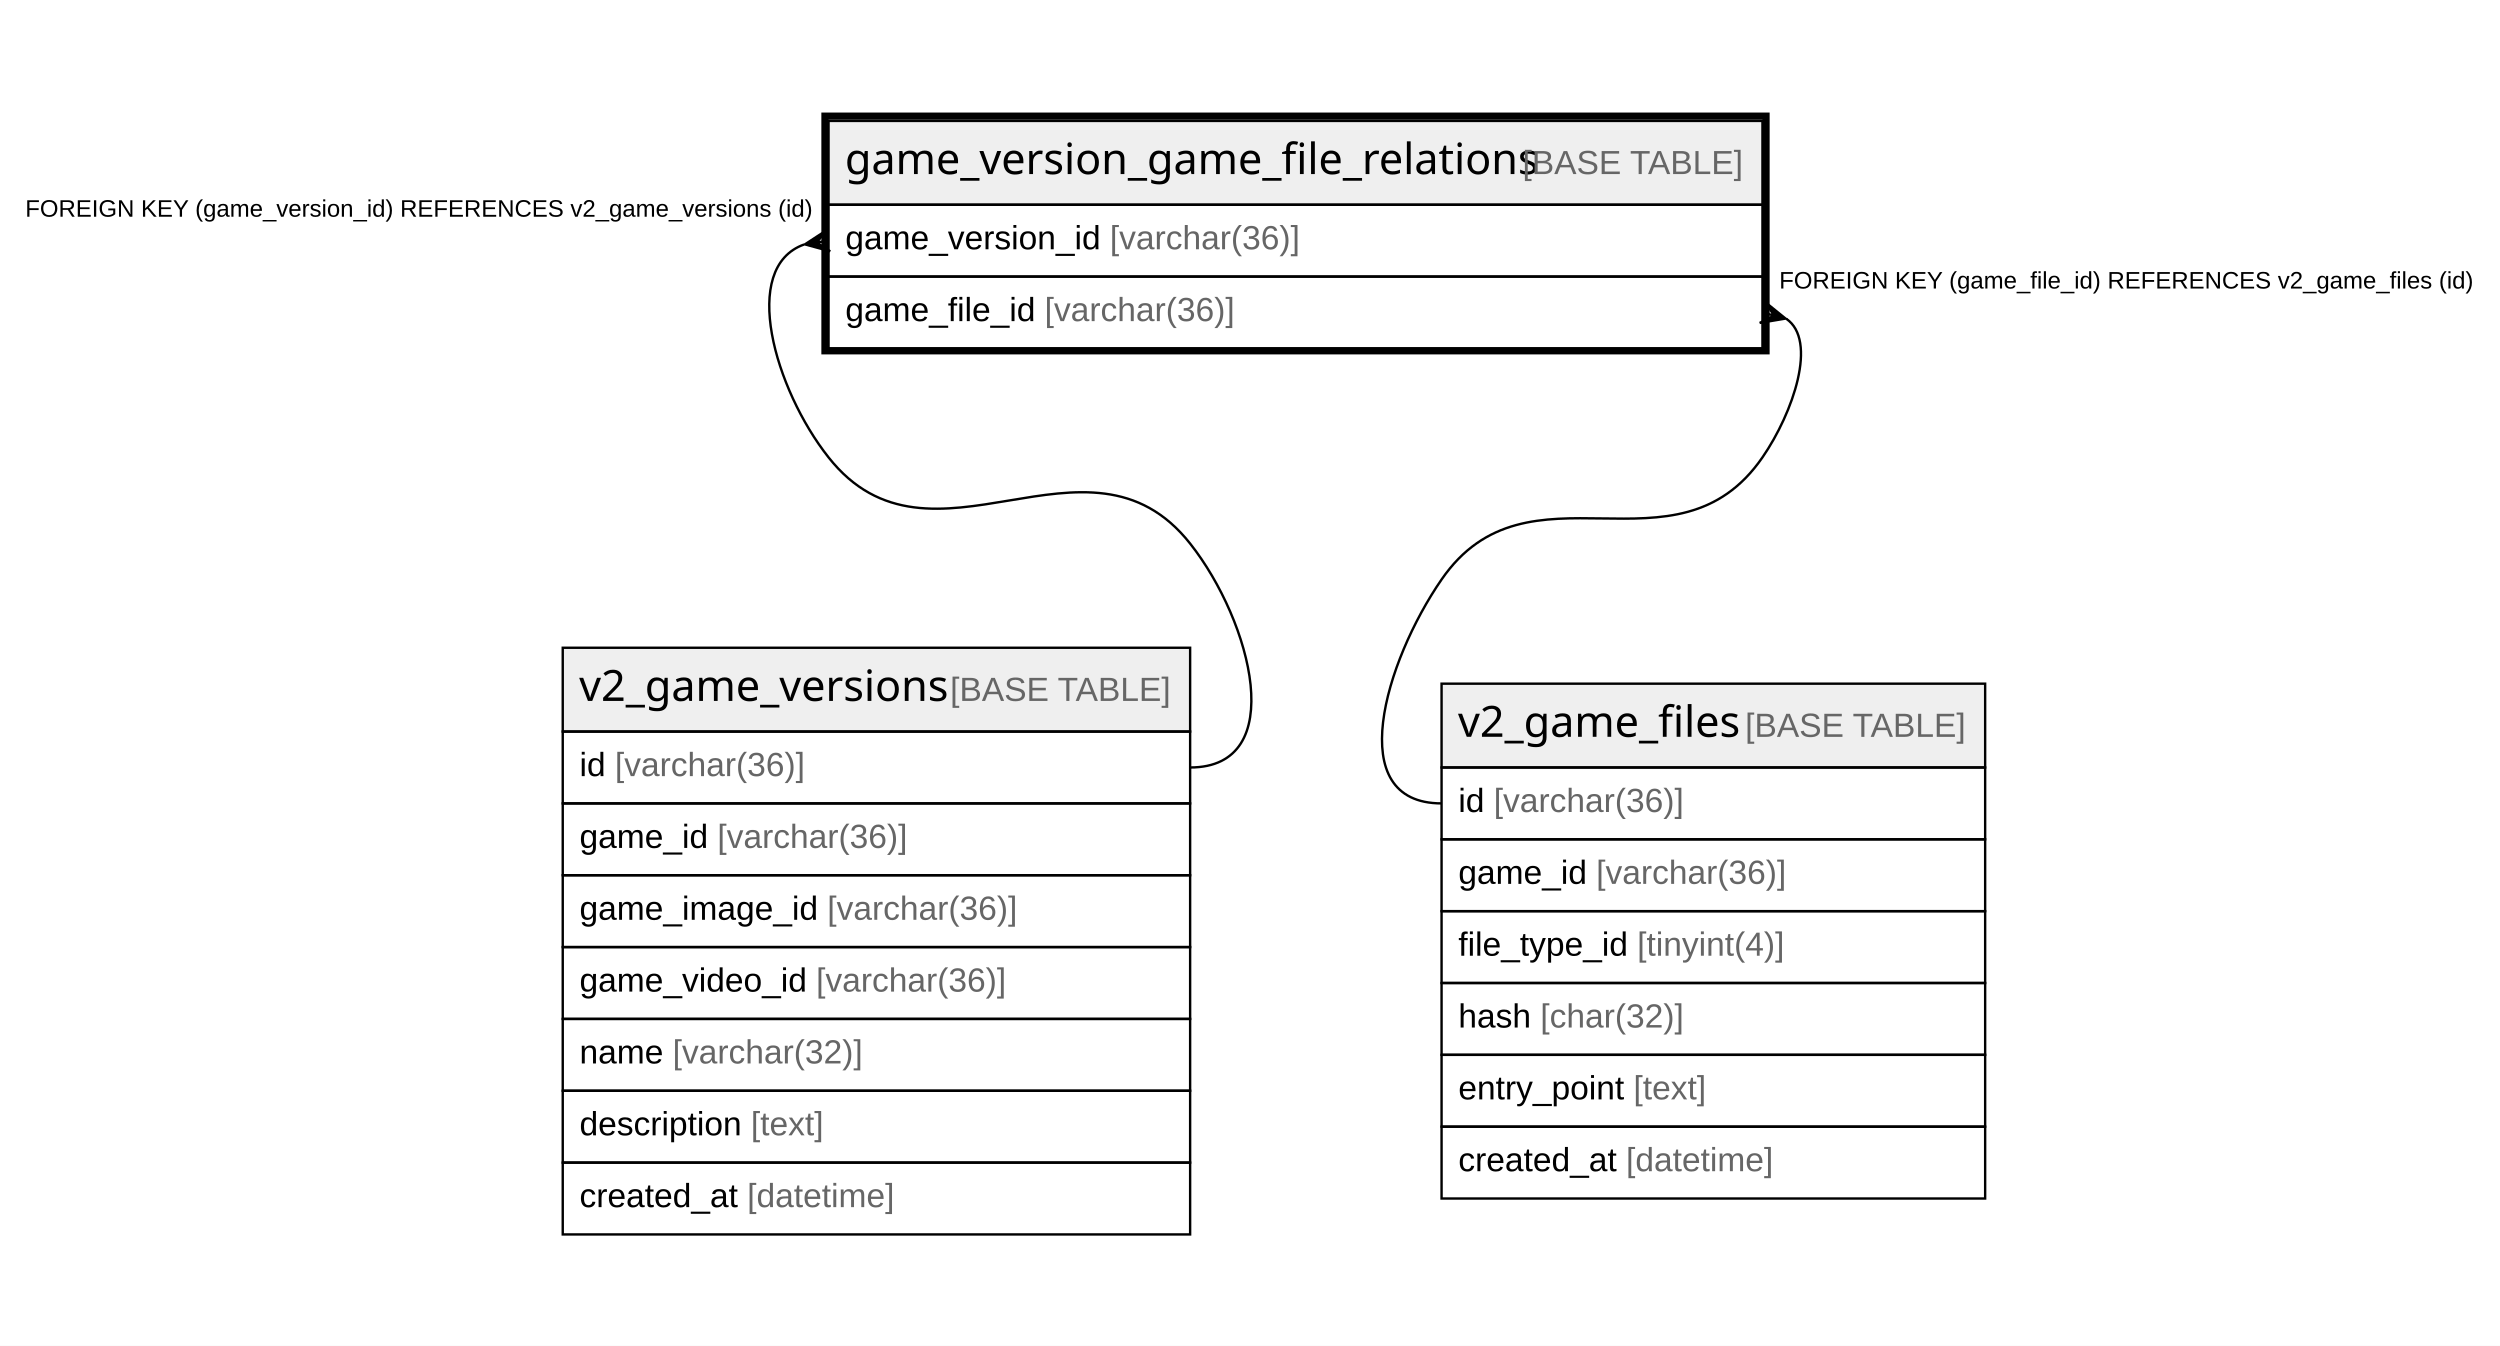
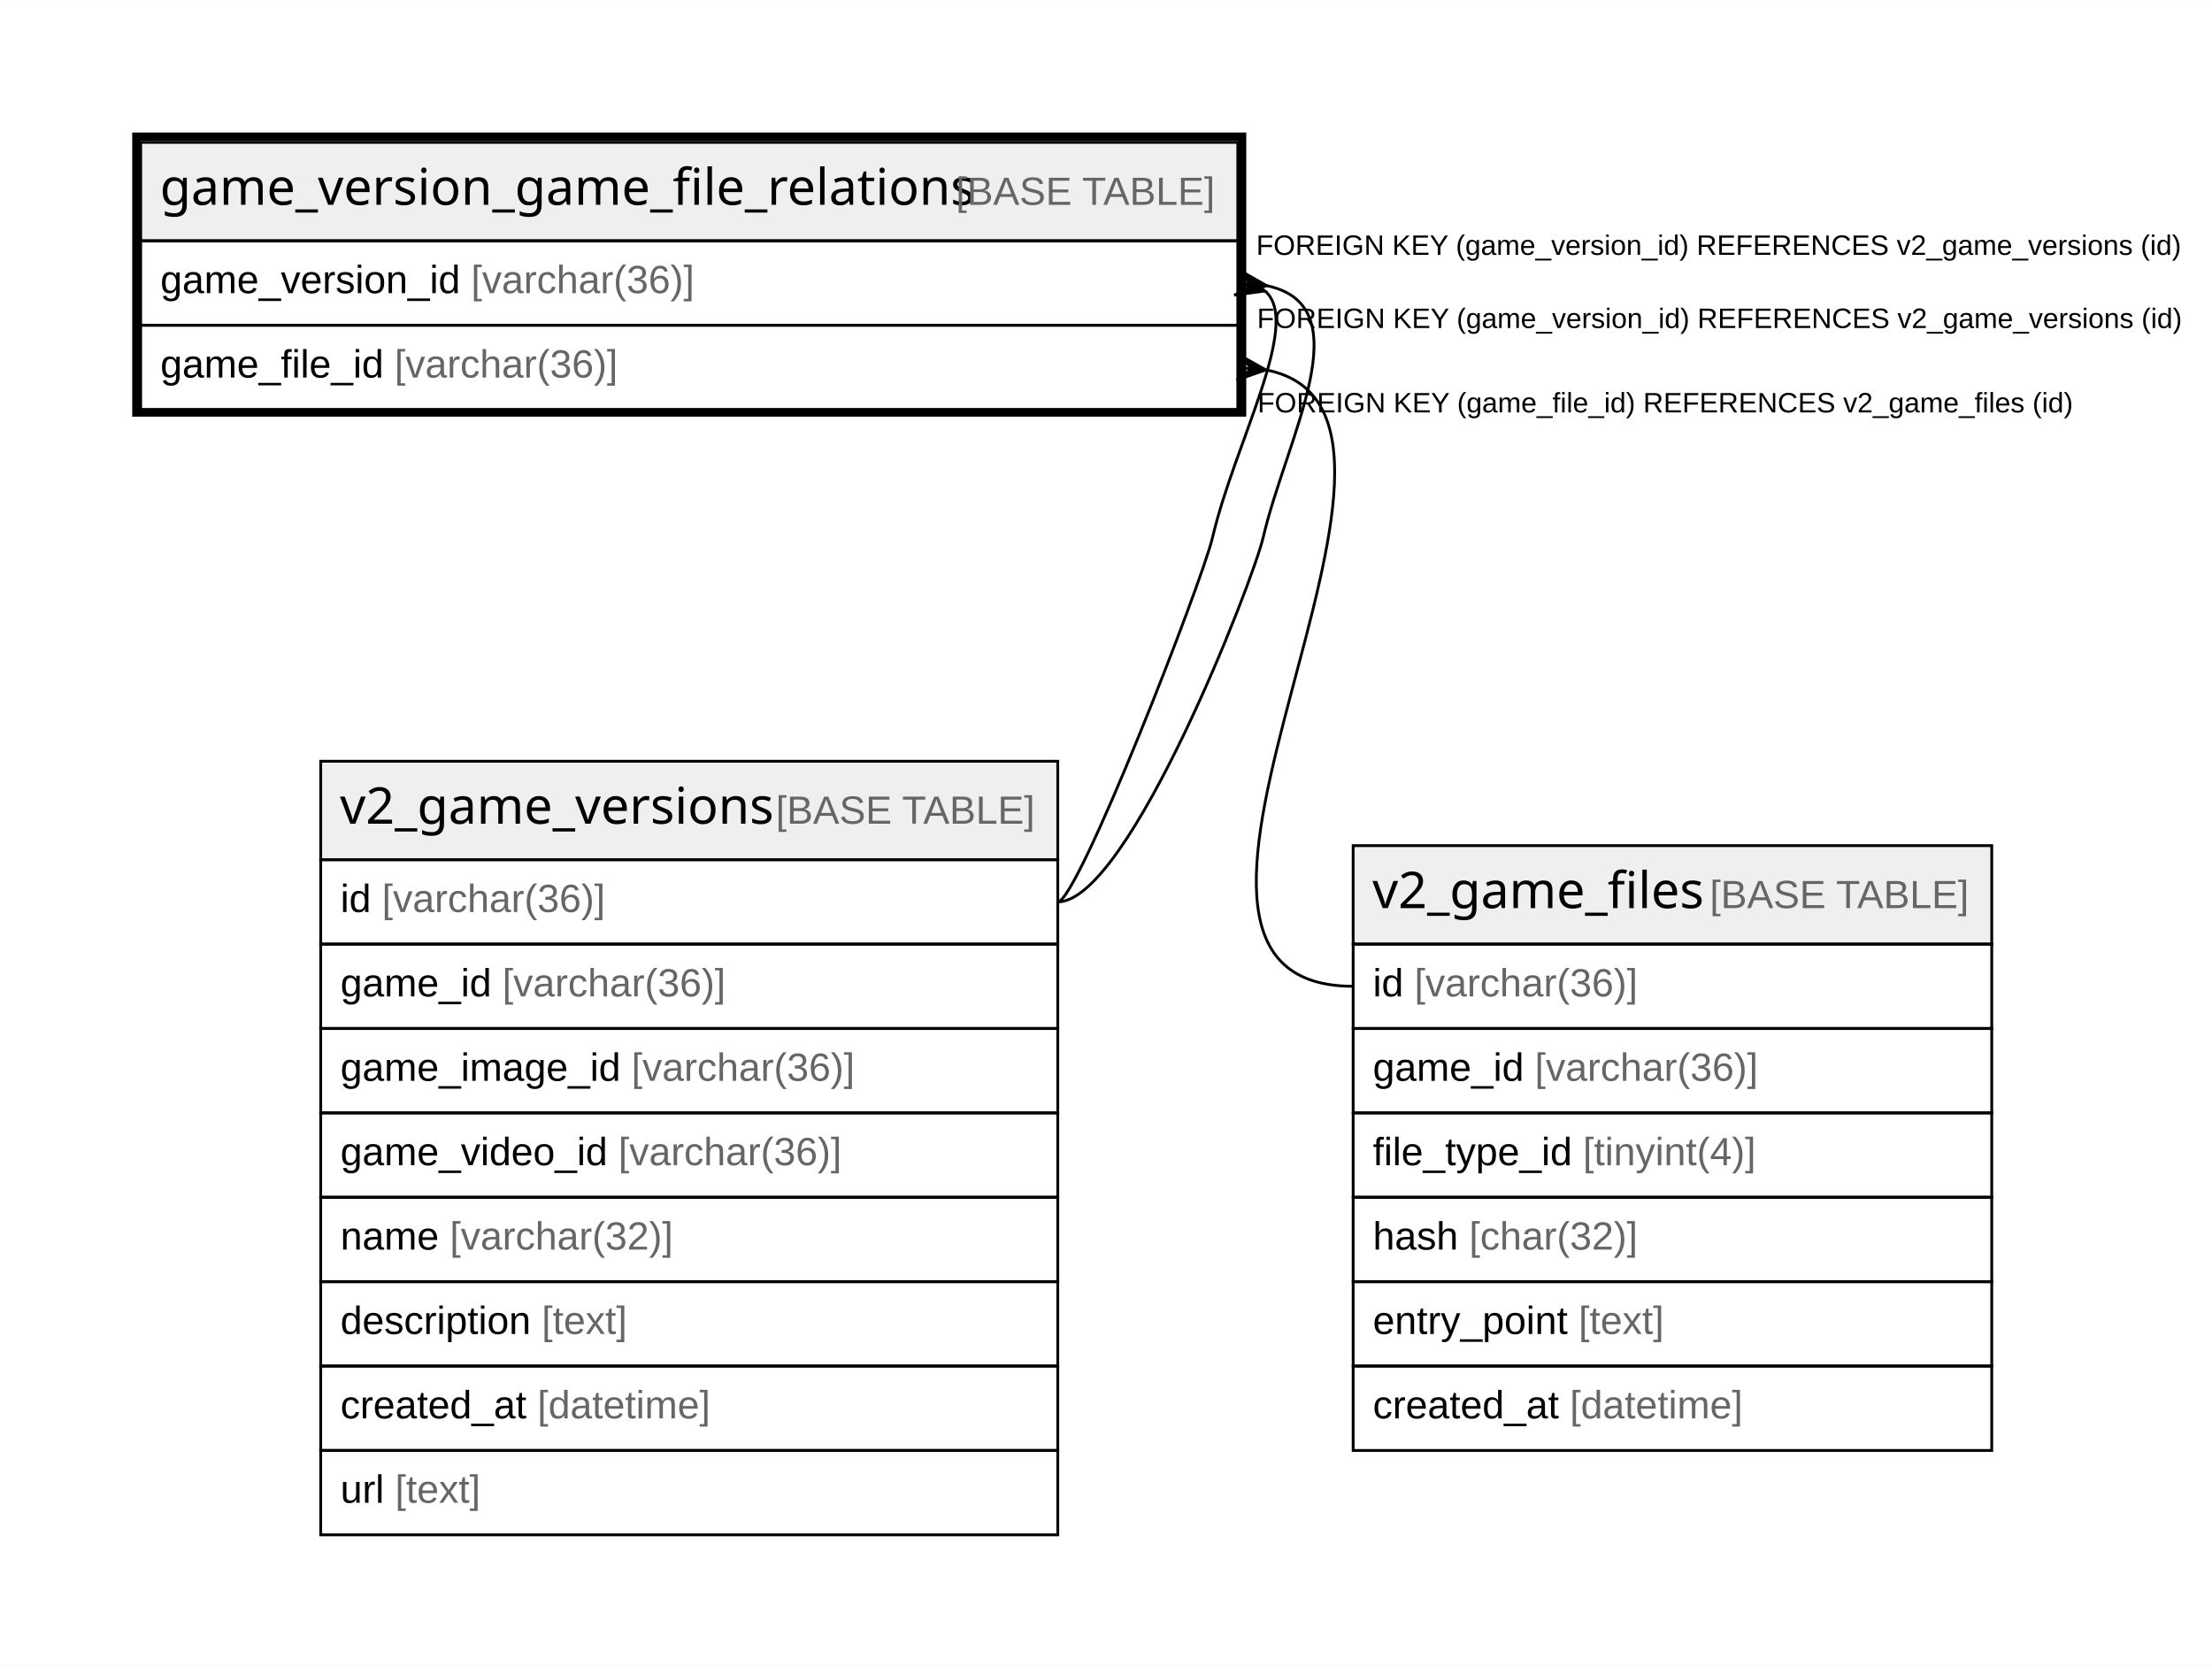
- <svg xmlns="http://www.w3.org/2000/svg" width="1044pt" height="562pt" viewBox="0.00 0.00 1044.00 562.00">
-   <g id="graph0" class="graph" transform="scale(1 1) rotate(0) translate(4 558)">
-     <polygon fill="#ffffff" stroke="transparent" points="-4,4 -4,-558 1040,-558 1040,4 -4,4" />
+ <svg xmlns="http://www.w3.org/2000/svg" width="786pt" height="592pt" viewBox="0.00 0.00 786.29 592.00">
+   <g id="graph0" class="graph" transform="scale(1 1) rotate(0) translate(4 588)">
+     <polygon fill="#ffffff" stroke="transparent" points="-4,4 -4,-588 782.288,-588 782.288,4 -4,4" />
    <g id="node1" class="node">
-       <polygon fill="#efefef" stroke="transparent" points="342,-472.5 342,-507.5 732,-507.5 732,-472.5 342,-472.5" />
-       <polygon fill="none" stroke="#000000" points="342,-472.5 342,-507.5 732,-507.5 732,-472.5 342,-472.5" />
-       <text text-anchor="start" x="348.845" y="-485.3" font-family="Arial Bold" font-size="18.00" fill="#000000">game_version_game_file_relations</text>
-       <text text-anchor="start" x="627.901" y="-485.3" font-family="Arial" font-size="14.00" fill="#000000"> </text>
-       <text text-anchor="start" x="631.792" y="-485.3" font-family="Arial" font-size="14.00" fill="#666666">[BASE TABLE]</text>
-       <polygon fill="none" stroke="#000000" points="342,-442.5 342,-472.5 732,-472.5 732,-442.5 342,-442.5" />
-       <text text-anchor="start" x="349" y="-453.9" font-family="Arial" font-size="14.00" fill="#000000">game_version_id </text>
-       <text text-anchor="start" x="459.468" y="-453.9" font-family="Arial" font-size="14.00" fill="#666666">[varchar(36)]</text>
-       <polygon fill="none" stroke="#000000" points="342,-412.5 342,-442.5 732,-442.5 732,-412.5 342,-412.5" />
-       <text text-anchor="start" x="349" y="-423.9" font-family="Arial" font-size="14.00" fill="#000000">game_file_id </text>
-       <text text-anchor="start" x="432.24" y="-423.9" font-family="Arial" font-size="14.00" fill="#666666">[varchar(36)]</text>
-       <polygon fill="none" stroke="#000000" stroke-width="3" points="340.5,-411.5 340.5,-509.5 733.5,-509.5 733.5,-411.5 340.5,-411.5" />
+       <polygon fill="#efefef" stroke="transparent" points="46,-502.5 46,-537.5 436,-537.5 436,-502.5 46,-502.5" />
+       <polygon fill="none" stroke="#000000" points="46,-502.5 46,-537.5 436,-537.5 436,-502.5 46,-502.5" />
+       <text text-anchor="start" x="52.845" y="-515.3" font-family="Arial Bold" font-size="18.00" fill="#000000">game_version_game_file_relations</text>
+       <text text-anchor="start" x="331.901" y="-515.3" font-family="Arial" font-size="14.00" fill="#000000"> </text>
+       <text text-anchor="start" x="335.792" y="-515.3" font-family="Arial" font-size="14.00" fill="#666666">[BASE TABLE]</text>
+       <polygon fill="none" stroke="#000000" points="46,-472.5 46,-502.5 436,-502.5 436,-472.5 46,-472.5" />
+       <text text-anchor="start" x="53" y="-483.9" font-family="Arial" font-size="14.00" fill="#000000">game_version_id </text>
+       <text text-anchor="start" x="163.468" y="-483.9" font-family="Arial" font-size="14.00" fill="#666666">[varchar(36)]</text>
+       <polygon fill="none" stroke="#000000" points="46,-442.5 46,-472.5 436,-472.5 436,-442.5 46,-442.5" />
+       <text text-anchor="start" x="53" y="-453.9" font-family="Arial" font-size="14.00" fill="#000000">game_file_id </text>
+       <text text-anchor="start" x="136.24" y="-453.9" font-family="Arial" font-size="14.00" fill="#666666">[varchar(36)]</text>
+       <polygon fill="none" stroke="#000000" stroke-width="3" points="44.5,-441.5 44.5,-539.5 437.5,-539.5 437.5,-441.5 44.5,-441.5" />
    </g>
    <g id="node2" class="node">
-       <polygon fill="#efefef" stroke="transparent" points="231,-252.5 231,-287.5 493,-287.5 493,-252.5 231,-252.5" />
-       <polygon fill="none" stroke="#000000" points="231,-252.5 231,-287.5 493,-287.5 493,-252.5 231,-252.5" />
-       <text text-anchor="start" x="237.856" y="-265.3" font-family="Arial Bold" font-size="18.00" fill="#000000">v2_game_versions</text>
-       <text text-anchor="start" x="388.89" y="-265.3" font-family="Arial" font-size="14.00" fill="#000000"> </text>
-       <text text-anchor="start" x="392.781" y="-265.3" font-family="Arial" font-size="14.00" fill="#666666">[BASE TABLE]</text>
-       <polygon fill="none" stroke="#000000" points="231,-222.5 231,-252.5 493,-252.5 493,-222.5 231,-222.5" />
-       <text text-anchor="start" x="238" y="-233.9" font-family="Arial" font-size="14.00" fill="#000000">id </text>
-       <text text-anchor="start" x="252.78" y="-233.9" font-family="Arial" font-size="14.00" fill="#666666">[varchar(36)]</text>
-       <polygon fill="none" stroke="#000000" points="231,-192.5 231,-222.5 493,-222.5 493,-192.5 231,-192.5" />
-       <text text-anchor="start" x="238" y="-203.9" font-family="Arial" font-size="14.00" fill="#000000">game_id </text>
-       <text text-anchor="start" x="295.571" y="-203.9" font-family="Arial" font-size="14.00" fill="#666666">[varchar(36)]</text>
-       <polygon fill="none" stroke="#000000" points="231,-162.5 231,-192.5 493,-192.5 493,-162.5 231,-162.5" />
-       <text text-anchor="start" x="238" y="-173.9" font-family="Arial" font-size="14.00" fill="#000000">game_image_id </text>
-       <text text-anchor="start" x="341.468" y="-173.9" font-family="Arial" font-size="14.00" fill="#666666">[varchar(36)]</text>
-       <polygon fill="none" stroke="#000000" points="231,-132.5 231,-162.5 493,-162.5 493,-132.5 231,-132.5" />
-       <text text-anchor="start" x="238" y="-143.9" font-family="Arial" font-size="14.00" fill="#000000">game_video_id </text>
-       <text text-anchor="start" x="336.808" y="-143.9" font-family="Arial" font-size="14.00" fill="#666666">[varchar(36)]</text>
-       <polygon fill="none" stroke="#000000" points="231,-102.5 231,-132.5 493,-132.5 493,-102.5 231,-102.5" />
-       <text text-anchor="start" x="238" y="-113.9" font-family="Arial" font-size="14.00" fill="#000000">name </text>
-       <text text-anchor="start" x="276.899" y="-113.9" font-family="Arial" font-size="14.00" fill="#666666">[varchar(32)]</text>
-       <polygon fill="none" stroke="#000000" points="231,-72.5 231,-102.5 493,-102.5 493,-72.5 231,-72.5" />
-       <text text-anchor="start" x="238" y="-83.9" font-family="Arial" font-size="14.00" fill="#000000">description </text>
-       <text text-anchor="start" x="309.568" y="-83.9" font-family="Arial" font-size="14.00" fill="#666666">[text]</text>
-       <polygon fill="none" stroke="#000000" points="231,-42.5 231,-72.5 493,-72.5 493,-42.5 231,-42.5" />
-       <text text-anchor="start" x="238" y="-53.9" font-family="Arial" font-size="14.00" fill="#000000">created_at </text>
-       <text text-anchor="start" x="308.028" y="-53.9" font-family="Arial" font-size="14.00" fill="#666666">[datetime]</text>
+       <polygon fill="#efefef" stroke="transparent" points="110,-282.5 110,-317.5 372,-317.5 372,-282.5 110,-282.5" />
+       <polygon fill="none" stroke="#000000" points="110,-282.5 110,-317.5 372,-317.5 372,-282.5 110,-282.5" />
+       <text text-anchor="start" x="116.856" y="-295.3" font-family="Arial Bold" font-size="18.00" fill="#000000">v2_game_versions</text>
+       <text text-anchor="start" x="267.89" y="-295.3" font-family="Arial" font-size="14.00" fill="#000000"> </text>
+       <text text-anchor="start" x="271.781" y="-295.3" font-family="Arial" font-size="14.00" fill="#666666">[BASE TABLE]</text>
+       <polygon fill="none" stroke="#000000" points="110,-252.5 110,-282.5 372,-282.5 372,-252.5 110,-252.5" />
+       <text text-anchor="start" x="117" y="-263.9" font-family="Arial" font-size="14.00" fill="#000000">id </text>
+       <text text-anchor="start" x="131.78" y="-263.9" font-family="Arial" font-size="14.00" fill="#666666">[varchar(36)]</text>
+       <polygon fill="none" stroke="#000000" points="110,-222.5 110,-252.5 372,-252.5 372,-222.5 110,-222.5" />
+       <text text-anchor="start" x="117" y="-233.9" font-family="Arial" font-size="14.00" fill="#000000">game_id </text>
+       <text text-anchor="start" x="174.571" y="-233.9" font-family="Arial" font-size="14.00" fill="#666666">[varchar(36)]</text>
+       <polygon fill="none" stroke="#000000" points="110,-192.5 110,-222.5 372,-222.5 372,-192.5 110,-192.5" />
+       <text text-anchor="start" x="117" y="-203.9" font-family="Arial" font-size="14.00" fill="#000000">game_image_id </text>
+       <text text-anchor="start" x="220.468" y="-203.9" font-family="Arial" font-size="14.00" fill="#666666">[varchar(36)]</text>
+       <polygon fill="none" stroke="#000000" points="110,-162.5 110,-192.5 372,-192.5 372,-162.5 110,-162.5" />
+       <text text-anchor="start" x="117" y="-173.9" font-family="Arial" font-size="14.00" fill="#000000">game_video_id </text>
+       <text text-anchor="start" x="215.808" y="-173.9" font-family="Arial" font-size="14.00" fill="#666666">[varchar(36)]</text>
+       <polygon fill="none" stroke="#000000" points="110,-132.5 110,-162.5 372,-162.5 372,-132.5 110,-132.5" />
+       <text text-anchor="start" x="117" y="-143.9" font-family="Arial" font-size="14.00" fill="#000000">name </text>
+       <text text-anchor="start" x="155.899" y="-143.9" font-family="Arial" font-size="14.00" fill="#666666">[varchar(32)]</text>
+       <polygon fill="none" stroke="#000000" points="110,-102.5 110,-132.5 372,-132.5 372,-102.5 110,-102.5" />
+       <text text-anchor="start" x="117" y="-113.9" font-family="Arial" font-size="14.00" fill="#000000">description </text>
+       <text text-anchor="start" x="188.568" y="-113.9" font-family="Arial" font-size="14.00" fill="#666666">[text]</text>
+       <polygon fill="none" stroke="#000000" points="110,-72.5 110,-102.5 372,-102.5 372,-72.5 110,-72.5" />
+       <text text-anchor="start" x="117" y="-83.9" font-family="Arial" font-size="14.00" fill="#000000">created_at </text>
+       <text text-anchor="start" x="187.028" y="-83.9" font-family="Arial" font-size="14.00" fill="#666666">[datetime]</text>
+       <polygon fill="none" stroke="#000000" points="110,-42.5 110,-72.5 372,-72.5 372,-42.5 110,-42.5" />
+       <text text-anchor="start" x="117" y="-53.9" font-family="Arial" font-size="14.00" fill="#000000">url </text>
+       <text text-anchor="start" x="136.44" y="-53.9" font-family="Arial" font-size="14.00" fill="#666666">[text]</text>
    </g>
    <g id="edge1" class="edge">
-       <path fill="none" stroke="#000000" d="M331.762,-455.894C304.857,-446.251 319.508,-395.485 342,-367 384.755,-312.853 450.245,-385.147 493,-331 518.753,-298.386 534.556,-237.5 493,-237.5" />
-       <polygon fill="#000000" stroke="#000000" points="332.121,-455.95 341.303,-461.946 337.06,-456.725 342,-457.5 342,-457.5 342,-457.5 337.06,-456.725 342.697,-453.054 332.121,-455.95 332.121,-455.95" />
-       <text text-anchor="start" x="6.543" y="-467.5" font-family="Arial" font-size="10.00" fill="#000000">FOREIGN KEY (game_version_id) REFERENCES v2_game_versions (id)</text>
+       <path fill="none" stroke="#000000" d="M445.71,-484.631C458.917,-473.303 434.863,-430.66 427,-397 423.349,-381.371 379.05,-267.5 372,-267.5" />
+       <polygon fill="#000000" stroke="#000000" points="445.59,-484.667 434.725,-483.184 440.795,-486.083 436,-487.5 436,-487.5 436,-487.5 440.795,-486.083 437.275,-491.816 445.59,-484.667 445.59,-484.667" />
+       <text text-anchor="start" x="442.543" y="-497.5" font-family="Arial" font-size="10.00" fill="#000000">FOREIGN KEY (game_version_id) REFERENCES v2_game_versions (id)</text>
+     </g>
+     <g id="edge2" class="edge">
+       <path fill="none" stroke="#000000" d="M446.316,-486.549C480.395,-479.372 453.419,-433.037 445,-397 441.363,-381.432 397.396,-268.388 372.294,-267.505" />
+       <polygon fill="#000000" stroke="#000000" points="446.243,-486.555 435.863,-483.019 441.265,-487.027 436.288,-487.499 436.288,-487.499 436.288,-487.499 441.265,-487.027 436.712,-491.979 446.243,-486.555 446.243,-486.555" />
+       <text text-anchor="start" x="442.83" y="-471.499" font-family="Arial" font-size="10.00" fill="#000000">FOREIGN KEY (game_version_id) REFERENCES v2_game_versions (id)</text>
    </g>
    <g id="node3" class="node">
-       <polygon fill="#efefef" stroke="transparent" points="598,-237.5 598,-272.5 825,-272.5 825,-237.5 598,-237.5" />
-       <polygon fill="none" stroke="#000000" points="598,-237.5 598,-272.5 825,-272.5 825,-237.5 598,-237.5" />
-       <text text-anchor="start" x="604.86" y="-250.3" font-family="Arial Bold" font-size="18.00" fill="#000000">v2_game_files</text>
-       <text text-anchor="start" x="720.886" y="-250.3" font-family="Arial" font-size="14.00" fill="#000000"> </text>
-       <text text-anchor="start" x="724.777" y="-250.3" font-family="Arial" font-size="14.00" fill="#666666">[BASE TABLE]</text>
-       <polygon fill="none" stroke="#000000" points="598,-207.5 598,-237.5 825,-237.5 825,-207.5 598,-207.5" />
-       <text text-anchor="start" x="605" y="-218.9" font-family="Arial" font-size="14.00" fill="#000000">id </text>
-       <text text-anchor="start" x="619.78" y="-218.9" font-family="Arial" font-size="14.00" fill="#666666">[varchar(36)]</text>
-       <polygon fill="none" stroke="#000000" points="598,-177.5 598,-207.5 825,-207.5 825,-177.5 598,-177.5" />
-       <text text-anchor="start" x="605" y="-188.9" font-family="Arial" font-size="14.00" fill="#000000">game_id </text>
-       <text text-anchor="start" x="662.571" y="-188.9" font-family="Arial" font-size="14.00" fill="#666666">[varchar(36)]</text>
-       <polygon fill="none" stroke="#000000" points="598,-147.5 598,-177.5 825,-177.5 825,-147.5 598,-147.5" />
-       <text text-anchor="start" x="605" y="-158.9" font-family="Arial" font-size="14.00" fill="#000000">file_type_id </text>
-       <text text-anchor="start" x="679.687" y="-158.9" font-family="Arial" font-size="14.00" fill="#666666">[tinyint(4)]</text>
-       <polygon fill="none" stroke="#000000" points="598,-117.5 598,-147.5 825,-147.5 825,-117.5 598,-117.5" />
-       <text text-anchor="start" x="605" y="-128.9" font-family="Arial" font-size="14.00" fill="#000000">hash </text>
-       <text text-anchor="start" x="639.238" y="-128.9" font-family="Arial" font-size="14.00" fill="#666666">[char(32)]</text>
-       <polygon fill="none" stroke="#000000" points="598,-87.5 598,-117.5 825,-117.5 825,-87.5 598,-87.5" />
-       <text text-anchor="start" x="605" y="-98.9" font-family="Arial" font-size="14.00" fill="#000000">entry_point </text>
-       <text text-anchor="start" x="678.135" y="-98.9" font-family="Arial" font-size="14.00" fill="#666666">[text]</text>
-       <polygon fill="none" stroke="#000000" points="598,-57.5 598,-87.5 825,-87.5 825,-57.5 598,-57.5" />
-       <text text-anchor="start" x="605" y="-68.9" font-family="Arial" font-size="14.00" fill="#000000">created_at </text>
-       <text text-anchor="start" x="675.028" y="-68.9" font-family="Arial" font-size="14.00" fill="#666666">[datetime]</text>
+       <polygon fill="#efefef" stroke="transparent" points="477,-252.5 477,-287.5 704,-287.5 704,-252.5 477,-252.5" />
+       <polygon fill="none" stroke="#000000" points="477,-252.5 477,-287.5 704,-287.5 704,-252.5 477,-252.5" />
+       <text text-anchor="start" x="483.86" y="-265.3" font-family="Arial Bold" font-size="18.00" fill="#000000">v2_game_files</text>
+       <text text-anchor="start" x="599.886" y="-265.3" font-family="Arial" font-size="14.00" fill="#000000"> </text>
+       <text text-anchor="start" x="603.777" y="-265.3" font-family="Arial" font-size="14.00" fill="#666666">[BASE TABLE]</text>
+       <polygon fill="none" stroke="#000000" points="477,-222.5 477,-252.5 704,-252.5 704,-222.5 477,-222.5" />
+       <text text-anchor="start" x="484" y="-233.9" font-family="Arial" font-size="14.00" fill="#000000">id </text>
+       <text text-anchor="start" x="498.78" y="-233.9" font-family="Arial" font-size="14.00" fill="#666666">[varchar(36)]</text>
+       <polygon fill="none" stroke="#000000" points="477,-192.5 477,-222.5 704,-222.5 704,-192.5 477,-192.5" />
+       <text text-anchor="start" x="484" y="-203.9" font-family="Arial" font-size="14.00" fill="#000000">game_id </text>
+       <text text-anchor="start" x="541.571" y="-203.9" font-family="Arial" font-size="14.00" fill="#666666">[varchar(36)]</text>
+       <polygon fill="none" stroke="#000000" points="477,-162.5 477,-192.5 704,-192.5 704,-162.5 477,-162.5" />
+       <text text-anchor="start" x="484" y="-173.9" font-family="Arial" font-size="14.00" fill="#000000">file_type_id </text>
+       <text text-anchor="start" x="558.687" y="-173.9" font-family="Arial" font-size="14.00" fill="#666666">[tinyint(4)]</text>
+       <polygon fill="none" stroke="#000000" points="477,-132.5 477,-162.5 704,-162.5 704,-132.5 477,-132.5" />
+       <text text-anchor="start" x="484" y="-143.9" font-family="Arial" font-size="14.00" fill="#000000">hash </text>
+       <text text-anchor="start" x="518.238" y="-143.9" font-family="Arial" font-size="14.00" fill="#666666">[char(32)]</text>
+       <polygon fill="none" stroke="#000000" points="477,-102.5 477,-132.5 704,-132.5 704,-102.5 477,-102.5" />
+       <text text-anchor="start" x="484" y="-113.9" font-family="Arial" font-size="14.00" fill="#000000">entry_point </text>
+       <text text-anchor="start" x="557.135" y="-113.9" font-family="Arial" font-size="14.00" fill="#666666">[text]</text>
+       <polygon fill="none" stroke="#000000" points="477,-72.5 477,-102.5 704,-102.5 704,-72.5 477,-72.5" />
+       <text text-anchor="start" x="484" y="-83.9" font-family="Arial" font-size="14.00" fill="#000000">created_at </text>
+       <text text-anchor="start" x="554.028" y="-83.9" font-family="Arial" font-size="14.00" fill="#666666">[datetime]</text>
    </g>
-     <g id="edge2" class="edge">
-       <path fill="none" stroke="#000000" d="M741.916,-424.899C755.167,-415.908 744.877,-385.679 732,-367 695.832,-314.536 634.168,-368.464 598,-316 574.414,-281.787 556.444,-222.5 598,-222.5" />
-       <polygon fill="#000000" stroke="#000000" points="741.673,-424.962 730.858,-423.147 736.836,-426.231 732,-427.5 732,-427.5 732,-427.5 736.836,-426.231 733.142,-431.853 741.673,-424.962 741.673,-424.962" />
-       <text text-anchor="start" x="738.992" y="-437.5" font-family="Arial" font-size="10.00" fill="#000000">FOREIGN KEY (game_file_id) REFERENCES v2_game_files (id)</text>
+     <g id="edge3" class="edge">
+       <path fill="none" stroke="#000000" d="M446.036,-456.614C524.095,-441.475 381.23,-237.5 477,-237.5" />
+       <polygon fill="#000000" stroke="#000000" points="445.961,-456.62 435.604,-453.017 440.981,-457.06 436,-457.5 436,-457.5 436,-457.5 440.981,-457.06 436.396,-461.983 445.961,-456.62 445.961,-456.62" />
+       <text text-anchor="start" x="442.992" y="-441.5" font-family="Arial" font-size="10.00" fill="#000000">FOREIGN KEY (game_file_id) REFERENCES v2_game_files (id)</text>
    </g>
  </g>
</svg>
